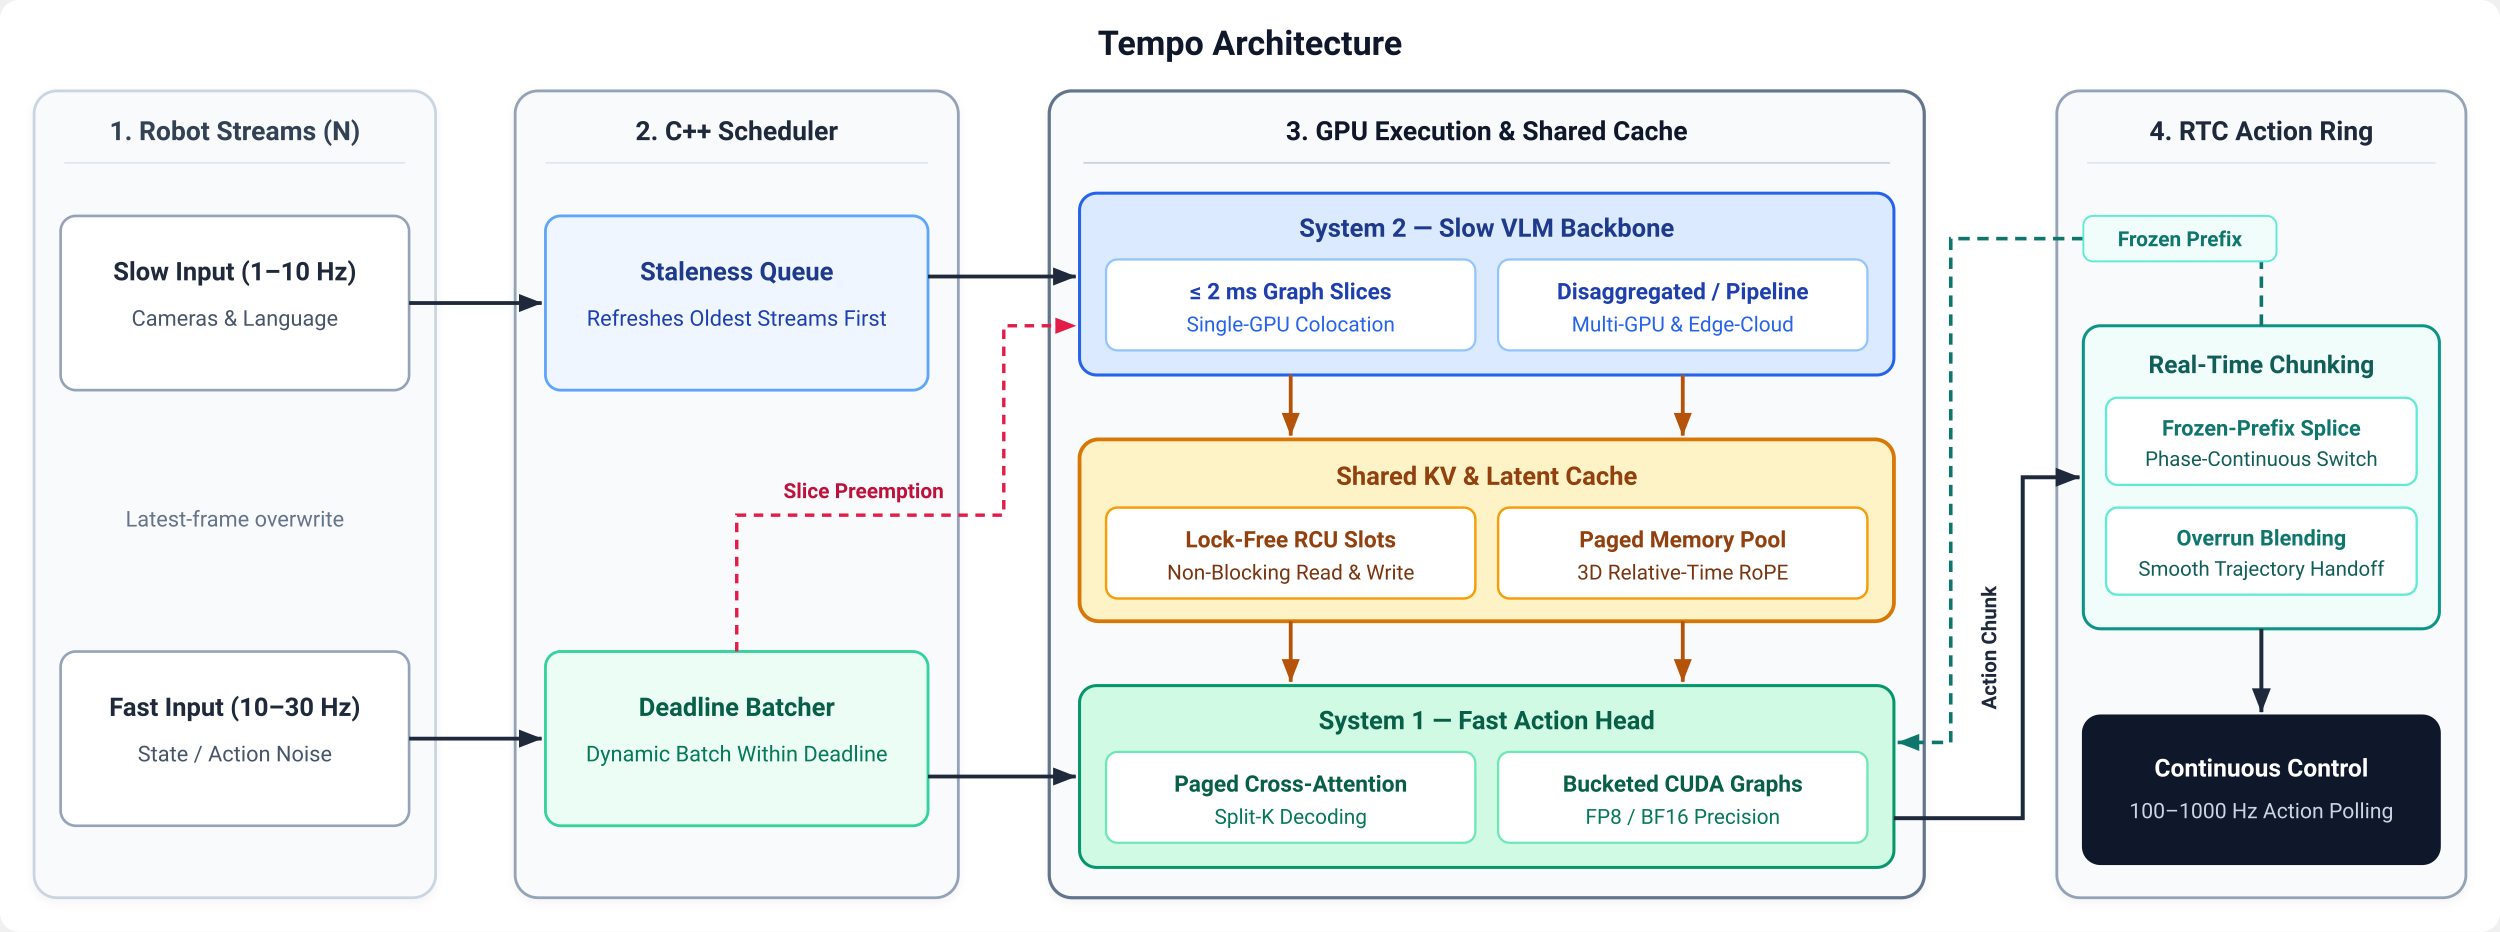
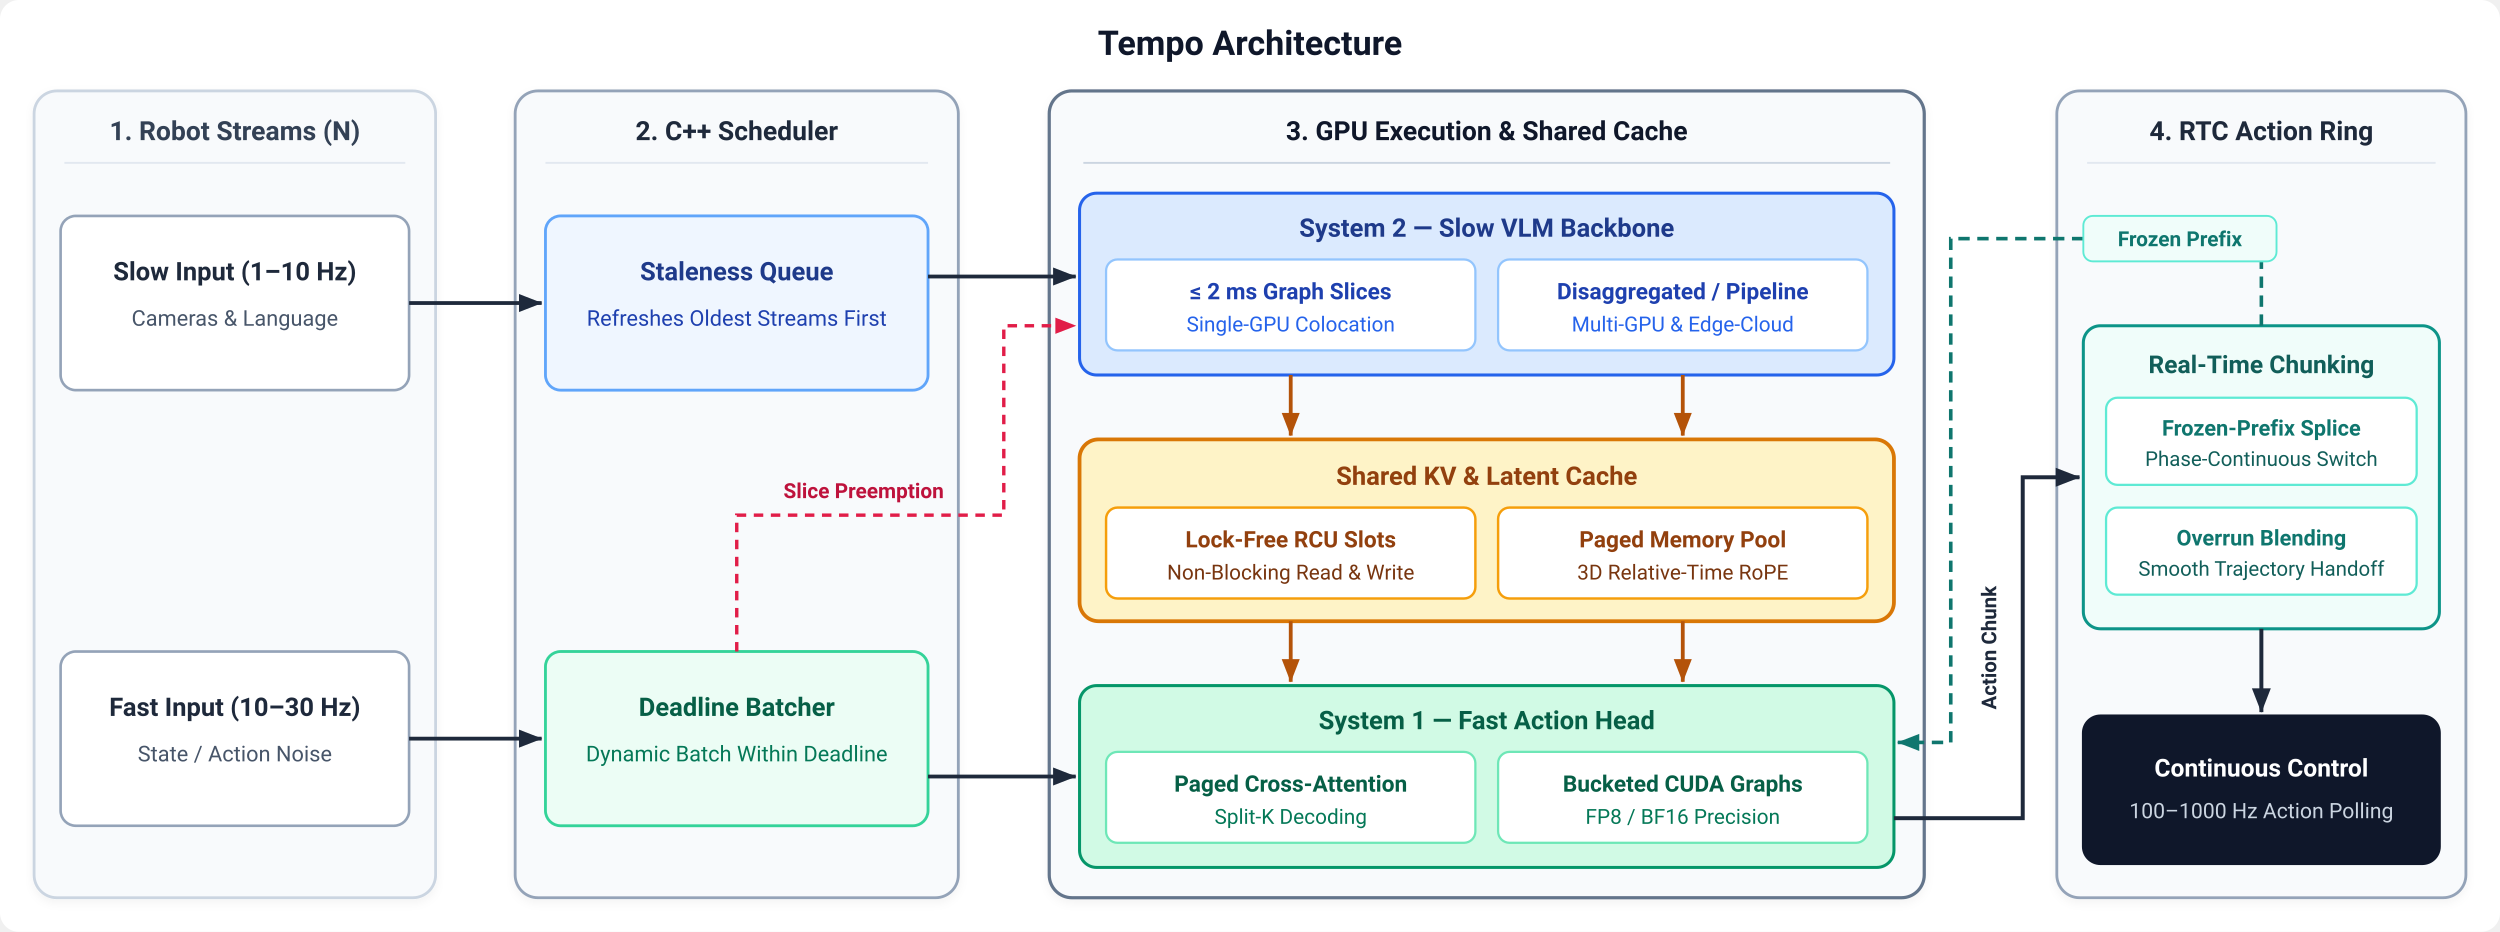
<svg xmlns="http://www.w3.org/2000/svg" viewBox="0 0 1320 492" width="1320" height="492" font-family="-apple-system, BlinkMacSystemFont, 'Segoe UI', Roboto, 'Helvetica Neue', Arial, sans-serif">
  <defs>
    <marker id="arrow-data" viewBox="0 0 10 10" refX="8.8" refY="5" markerWidth="6.8" markerHeight="6.8" orient="auto-start-reverse">
      <path d="M 0 1.5 L 9 5 L 0 8.5 z" fill="#1e293b" />
    </marker>
    <marker id="arrow-cache" viewBox="0 0 10 10" refX="8.8" refY="5" markerWidth="6.8" markerHeight="6.8" orient="auto-start-reverse">
      <path d="M 0 1.5 L 9 5 L 0 8.5 z" fill="#b45309" />
    </marker>
    <marker id="arrow-ctrl" viewBox="0 0 10 10" refX="8.8" refY="5" markerWidth="6.8" markerHeight="6.8" orient="auto-start-reverse">
      <path d="M 0 1.5 L 9 5 L 0 8.5 z" fill="#e11d48" />
    </marker>
    <marker id="arrow-rtc" viewBox="0 0 10 10" refX="8.8" refY="5" markerWidth="6.8" markerHeight="6.8" orient="auto-start-reverse">
      <path d="M 0 1.5 L 9 5 L 0 8.5 z" fill="#0f766e" />
    </marker>
    <filter id="card-shadow" x="-2%" y="-2%" width="104%" height="106%">
      <feDropShadow dx="0" dy="2" stdDeviation="2.5" flood-color="#0f172a" flood-opacity="0.05" />
    </filter>
  </defs>
  <rect width="1320" height="492" rx="10" fill="#ffffff" />
  <text x="660" y="29" font-size="18" font-weight="700" fill="#0f172a" text-anchor="middle">Tempo Architecture</text>
  <rect x="18" y="48" width="212" height="426" rx="12" fill="#f8fafc" stroke="#cbd5e1" stroke-width="1.5" filter="url(#card-shadow)" />
  <text x="124" y="74" font-size="14" font-weight="700" fill="#334155" text-anchor="middle">1. Robot Streams (N)</text>
  <line x1="34" y1="86" x2="214" y2="86" stroke="#e2e8f0" stroke-width="1" />
  <rect x="32" y="114" width="184" height="92" rx="8" fill="#ffffff" stroke="#94a3b8" stroke-width="1.4" />
  <text x="124" y="148" font-size="13.5" font-weight="700" fill="#1e293b" text-anchor="middle">Slow Input (1–10 Hz)</text>
  <text x="124" y="172" font-size="11.5" fill="#475569" text-anchor="middle">Cameras &amp; Language</text>
  <rect x="32" y="344" width="184" height="92" rx="8" fill="#ffffff" stroke="#94a3b8" stroke-width="1.4" />
  <text x="124" y="378" font-size="13.5" font-weight="700" fill="#1e293b" text-anchor="middle">Fast Input (10–30 Hz)</text>
  <text x="124" y="402" font-size="11.5" fill="#475569" text-anchor="middle">State / Action Noise</text>
-   <text x="124" y="278" font-size="11.5" fill="#64748b" text-anchor="middle">Latest-frame overwrite</text>
  <rect x="272" y="48" width="234" height="426" rx="12" fill="#f8fafc" stroke="#94a3b8" stroke-width="1.5" filter="url(#card-shadow)" />
  <text x="389" y="74" font-size="14" font-weight="700" fill="#1e293b" text-anchor="middle">2. C++ Scheduler</text>
  <line x1="288" y1="86" x2="490" y2="86" stroke="#e2e8f0" stroke-width="1" />
  <rect x="288" y="114" width="202" height="92" rx="8" fill="#eff6ff" stroke="#60a5fa" stroke-width="1.5" />
  <text x="389" y="148" font-size="13.5" font-weight="700" fill="#1e3a8a" text-anchor="middle">Staleness Queue</text>
  <text x="389" y="172" font-size="11.5" fill="#1e40af" text-anchor="middle">Refreshes Oldest Streams First</text>
  <rect x="288" y="344" width="202" height="92" rx="8" fill="#ecfdf5" stroke="#34d399" stroke-width="1.5" />
  <text x="389" y="378" font-size="13.5" font-weight="700" fill="#065f46" text-anchor="middle">Deadline Batcher</text>
  <text x="389" y="402" font-size="11.5" fill="#047857" text-anchor="middle">Dynamic Batch Within Deadline</text>
  <rect x="554" y="48" width="462" height="426" rx="12" fill="#f8fafc" stroke="#64748b" stroke-width="1.7" filter="url(#card-shadow)" />
  <text x="785" y="74" font-size="14" font-weight="700" fill="#0f172a" text-anchor="middle">3. GPU Execution &amp; Shared Cache</text>
  <line x1="572" y1="86" x2="998" y2="86" stroke="#cbd5e1" stroke-width="1" />
  <rect x="570" y="102" width="430" height="96" rx="9" fill="#dbeafe" stroke="#2563eb" stroke-width="1.6" />
  <text x="785" y="125" font-size="13.5" font-weight="700" fill="#1e3a8a" text-anchor="middle">System 2 — Slow VLM Backbone</text>
  <rect x="584" y="137" width="195" height="48" rx="6" fill="#ffffff" stroke="#93c5fd" stroke-width="1.2" />
  <text x="681.5" y="158" font-size="12" font-weight="700" fill="#1e40af" text-anchor="middle">≤ 2 ms Graph Slices</text>
  <text x="681.5" y="175" font-size="11" fill="#2563eb" text-anchor="middle">Single-GPU Colocation</text>
  <rect x="791" y="137" width="195" height="48" rx="6" fill="#ffffff" stroke="#93c5fd" stroke-width="1.2" />
  <text x="888.5" y="158" font-size="12" font-weight="700" fill="#1e40af" text-anchor="middle">Disaggregated / Pipeline</text>
  <text x="888.5" y="175" font-size="11" fill="#2563eb" text-anchor="middle">Multi-GPU &amp; Edge-Cloud</text>
  <rect x="570" y="232" width="430" height="96" rx="10" fill="#fef3c7" stroke="#d97706" stroke-width="2" />
  <text x="785" y="256" font-size="13.5" font-weight="700" fill="#92400e" text-anchor="middle">Shared KV &amp; Latent Cache</text>
  <rect x="584" y="268" width="195" height="48" rx="6" fill="#ffffff" stroke="#f59e0b" stroke-width="1.3" />
  <text x="681.5" y="289" font-size="12" font-weight="700" fill="#92400e" text-anchor="middle">Lock-Free RCU Slots</text>
  <text x="681.5" y="306" font-size="11" fill="#78350f" text-anchor="middle">Non-Blocking Read &amp; Write</text>
  <rect x="791" y="268" width="195" height="48" rx="6" fill="#ffffff" stroke="#f59e0b" stroke-width="1.3" />
  <text x="888.5" y="289" font-size="12" font-weight="700" fill="#92400e" text-anchor="middle">Paged Memory Pool</text>
  <text x="888.5" y="306" font-size="11" fill="#78350f" text-anchor="middle">3D Relative-Time RoPE</text>
  <rect x="570" y="362" width="430" height="96" rx="9" fill="#d1fae5" stroke="#059669" stroke-width="1.6" />
  <text x="785" y="385" font-size="13.5" font-weight="700" fill="#065f46" text-anchor="middle">System 1 — Fast Action Head</text>
  <rect x="584" y="397" width="195" height="48" rx="6" fill="#ffffff" stroke="#6ee7b7" stroke-width="1.2" />
  <text x="681.5" y="418" font-size="12" font-weight="700" fill="#065f46" text-anchor="middle">Paged Cross-Attention</text>
  <text x="681.5" y="435" font-size="11" fill="#047857" text-anchor="middle">Split-K Decoding</text>
  <rect x="791" y="397" width="195" height="48" rx="6" fill="#ffffff" stroke="#6ee7b7" stroke-width="1.2" />
  <text x="888.5" y="418" font-size="12" font-weight="700" fill="#065f46" text-anchor="middle">Bucketed CUDA Graphs</text>
  <text x="888.5" y="435" font-size="11" fill="#047857" text-anchor="middle">FP8 / BF16 Precision</text>
  <rect x="1086" y="48" width="216" height="426" rx="12" fill="#f8fafc" stroke="#94a3b8" stroke-width="1.5" filter="url(#card-shadow)" />
  <text x="1194" y="74" font-size="14" font-weight="700" fill="#1e293b" text-anchor="middle">4. RTC Action Ring</text>
  <line x1="1102" y1="86" x2="1286" y2="86" stroke="#e2e8f0" stroke-width="1" />
  <rect x="1100" y="172" width="188" height="160" rx="9" fill="#f0fdfa" stroke="#0d9488" stroke-width="1.6" />
  <text x="1194" y="197" font-size="13" font-weight="700" fill="#115e59" text-anchor="middle">Real-Time Chunking</text>
  <rect x="1112" y="210" width="164" height="46" rx="6" fill="#ffffff" stroke="#5eead4" stroke-width="1.2" />
  <text x="1194" y="230" font-size="11.5" font-weight="700" fill="#0f766e" text-anchor="middle">Frozen-Prefix Splice</text>
  <text x="1194" y="246" font-size="10.8" fill="#115e59" text-anchor="middle">Phase-Continuous Switch</text>
  <rect x="1112" y="268" width="164" height="46" rx="6" fill="#ffffff" stroke="#5eead4" stroke-width="1.2" />
  <text x="1194" y="288" font-size="11.5" font-weight="700" fill="#0f766e" text-anchor="middle">Overrun Blending</text>
  <text x="1194" y="304" font-size="10.8" fill="#115e59" text-anchor="middle">Smooth Trajectory Handoff</text>
  <rect x="1100" y="378" width="188" height="78" rx="9" fill="#0f172a" stroke="#0f172a" stroke-width="1.5" />
  <text x="1194" y="410" font-size="13" font-weight="700" fill="#ffffff" text-anchor="middle">Continuous Control</text>
  <text x="1194" y="432" font-size="11.2" fill="#cbd5e1" text-anchor="middle">100–1000 Hz Action Polling</text>
  <line x1="216" y1="160" x2="286" y2="160" stroke="#1e293b" stroke-width="2" marker-end="url(#arrow-data)" />
  <line x1="216" y1="390" x2="286" y2="390" stroke="#1e293b" stroke-width="2" marker-end="url(#arrow-data)" />
  <path d="M 389 344 L 389 272 L 530 272 L 530 172 L 568 172" fill="none" stroke="#e11d48" stroke-width="1.8" stroke-dasharray="5,4" marker-end="url(#arrow-ctrl)" />
  <text x="456" y="263" font-size="11" font-weight="600" fill="#be123c" text-anchor="middle">Slice Preemption</text>
  <line x1="490" y1="146" x2="568" y2="146" stroke="#1e293b" stroke-width="2" marker-end="url(#arrow-data)" />
  <line x1="490" y1="410" x2="568" y2="410" stroke="#1e293b" stroke-width="2" marker-end="url(#arrow-data)" />
  <line x1="681.5" y1="198" x2="681.5" y2="230" stroke="#b45309" stroke-width="2" marker-end="url(#arrow-cache)" />
  <line x1="888.5" y1="198" x2="888.5" y2="230" stroke="#b45309" stroke-width="2" marker-end="url(#arrow-cache)" />
  <line x1="681.5" y1="328" x2="681.5" y2="360" stroke="#b45309" stroke-width="2" marker-end="url(#arrow-cache)" />
  <line x1="888.5" y1="328" x2="888.5" y2="360" stroke="#b45309" stroke-width="2" marker-end="url(#arrow-cache)" />
  <path d="M 1194 172 L 1194 126 L 1030 126 L 1030 392 L 1002 392" fill="none" stroke="#0f766e" stroke-width="1.9" stroke-dasharray="6,4" marker-end="url(#arrow-rtc)" />
  <rect x="1100" y="114" width="102" height="24" rx="5" fill="#f0fdfa" stroke="#5eead4" stroke-width="1" />
  <text x="1151" y="130" font-size="11" font-weight="700" fill="#0f766e" text-anchor="middle">Frozen Prefix</text>
  <path d="M 1000 432 L 1068 432 L 1068 252 L 1098 252" fill="none" stroke="#1e293b" stroke-width="2.1" marker-end="url(#arrow-data)" />
  <text x="1054" y="342" font-size="10.8" font-weight="600" fill="#1e293b" text-anchor="middle" transform="rotate(-90 1054 342)">Action Chunk</text>
  <line x1="1194" y1="332" x2="1194" y2="376" stroke="#1e293b" stroke-width="2.1" marker-end="url(#arrow-data)" />
</svg>
